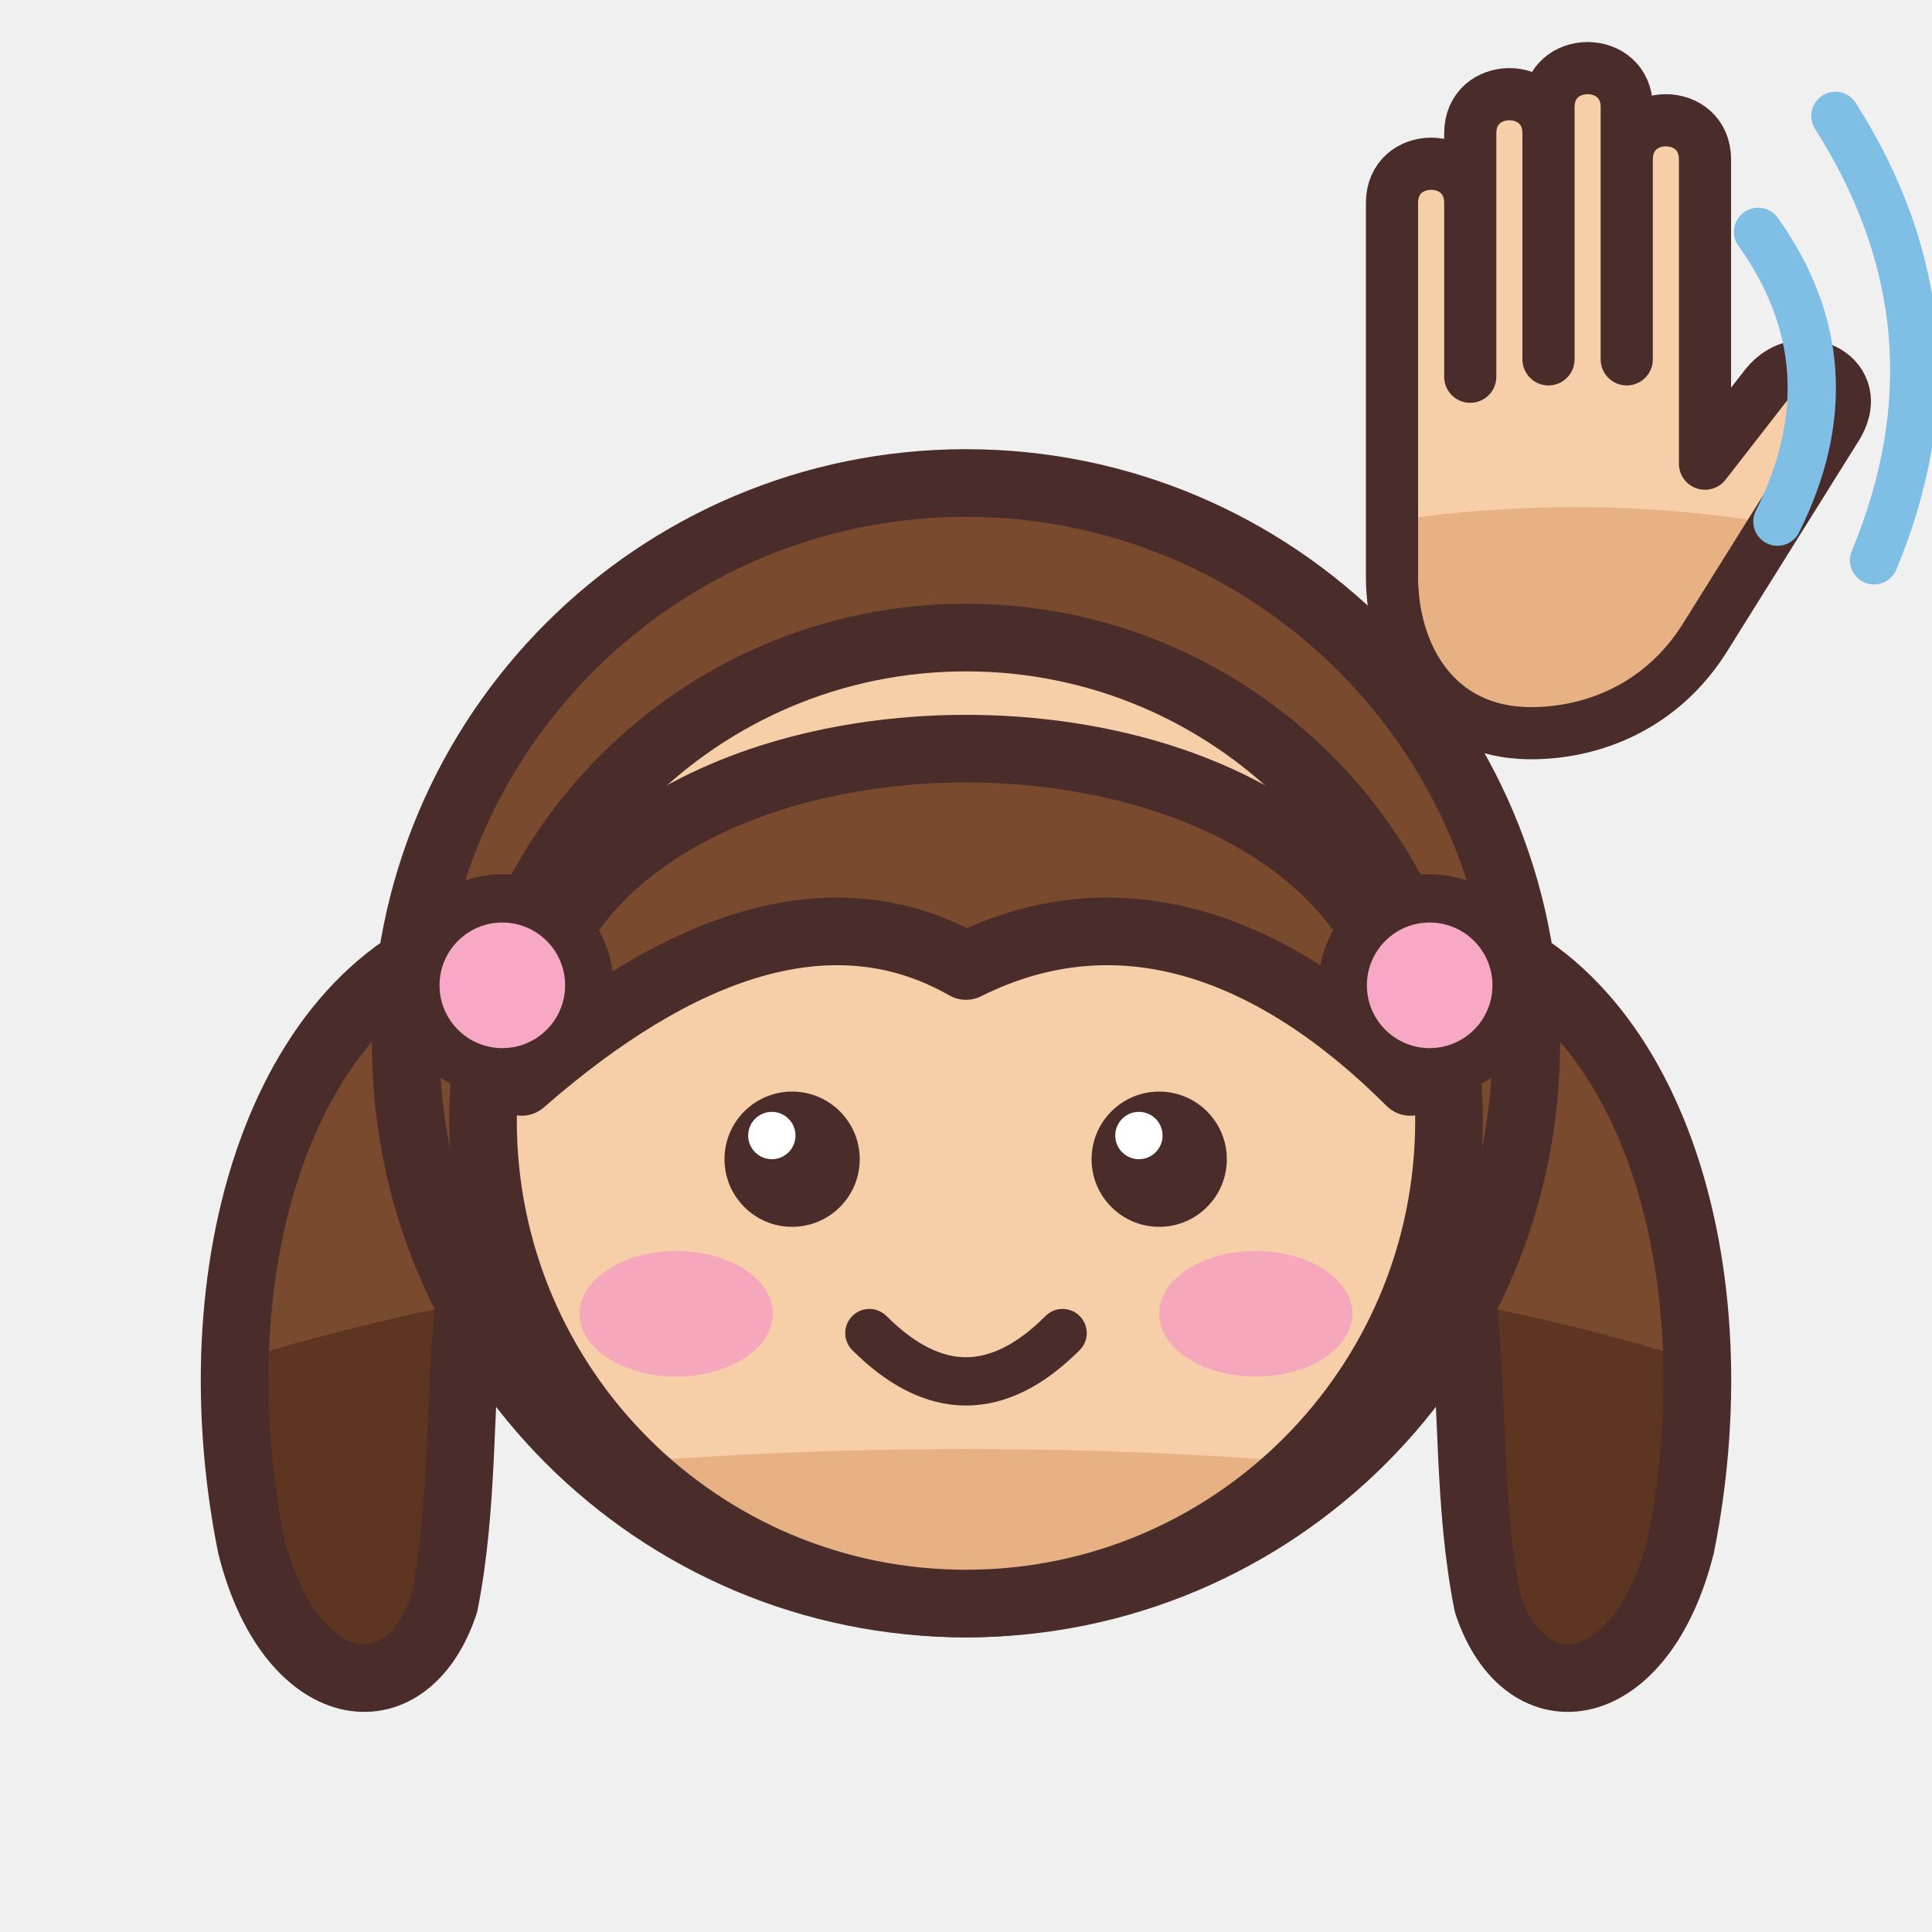
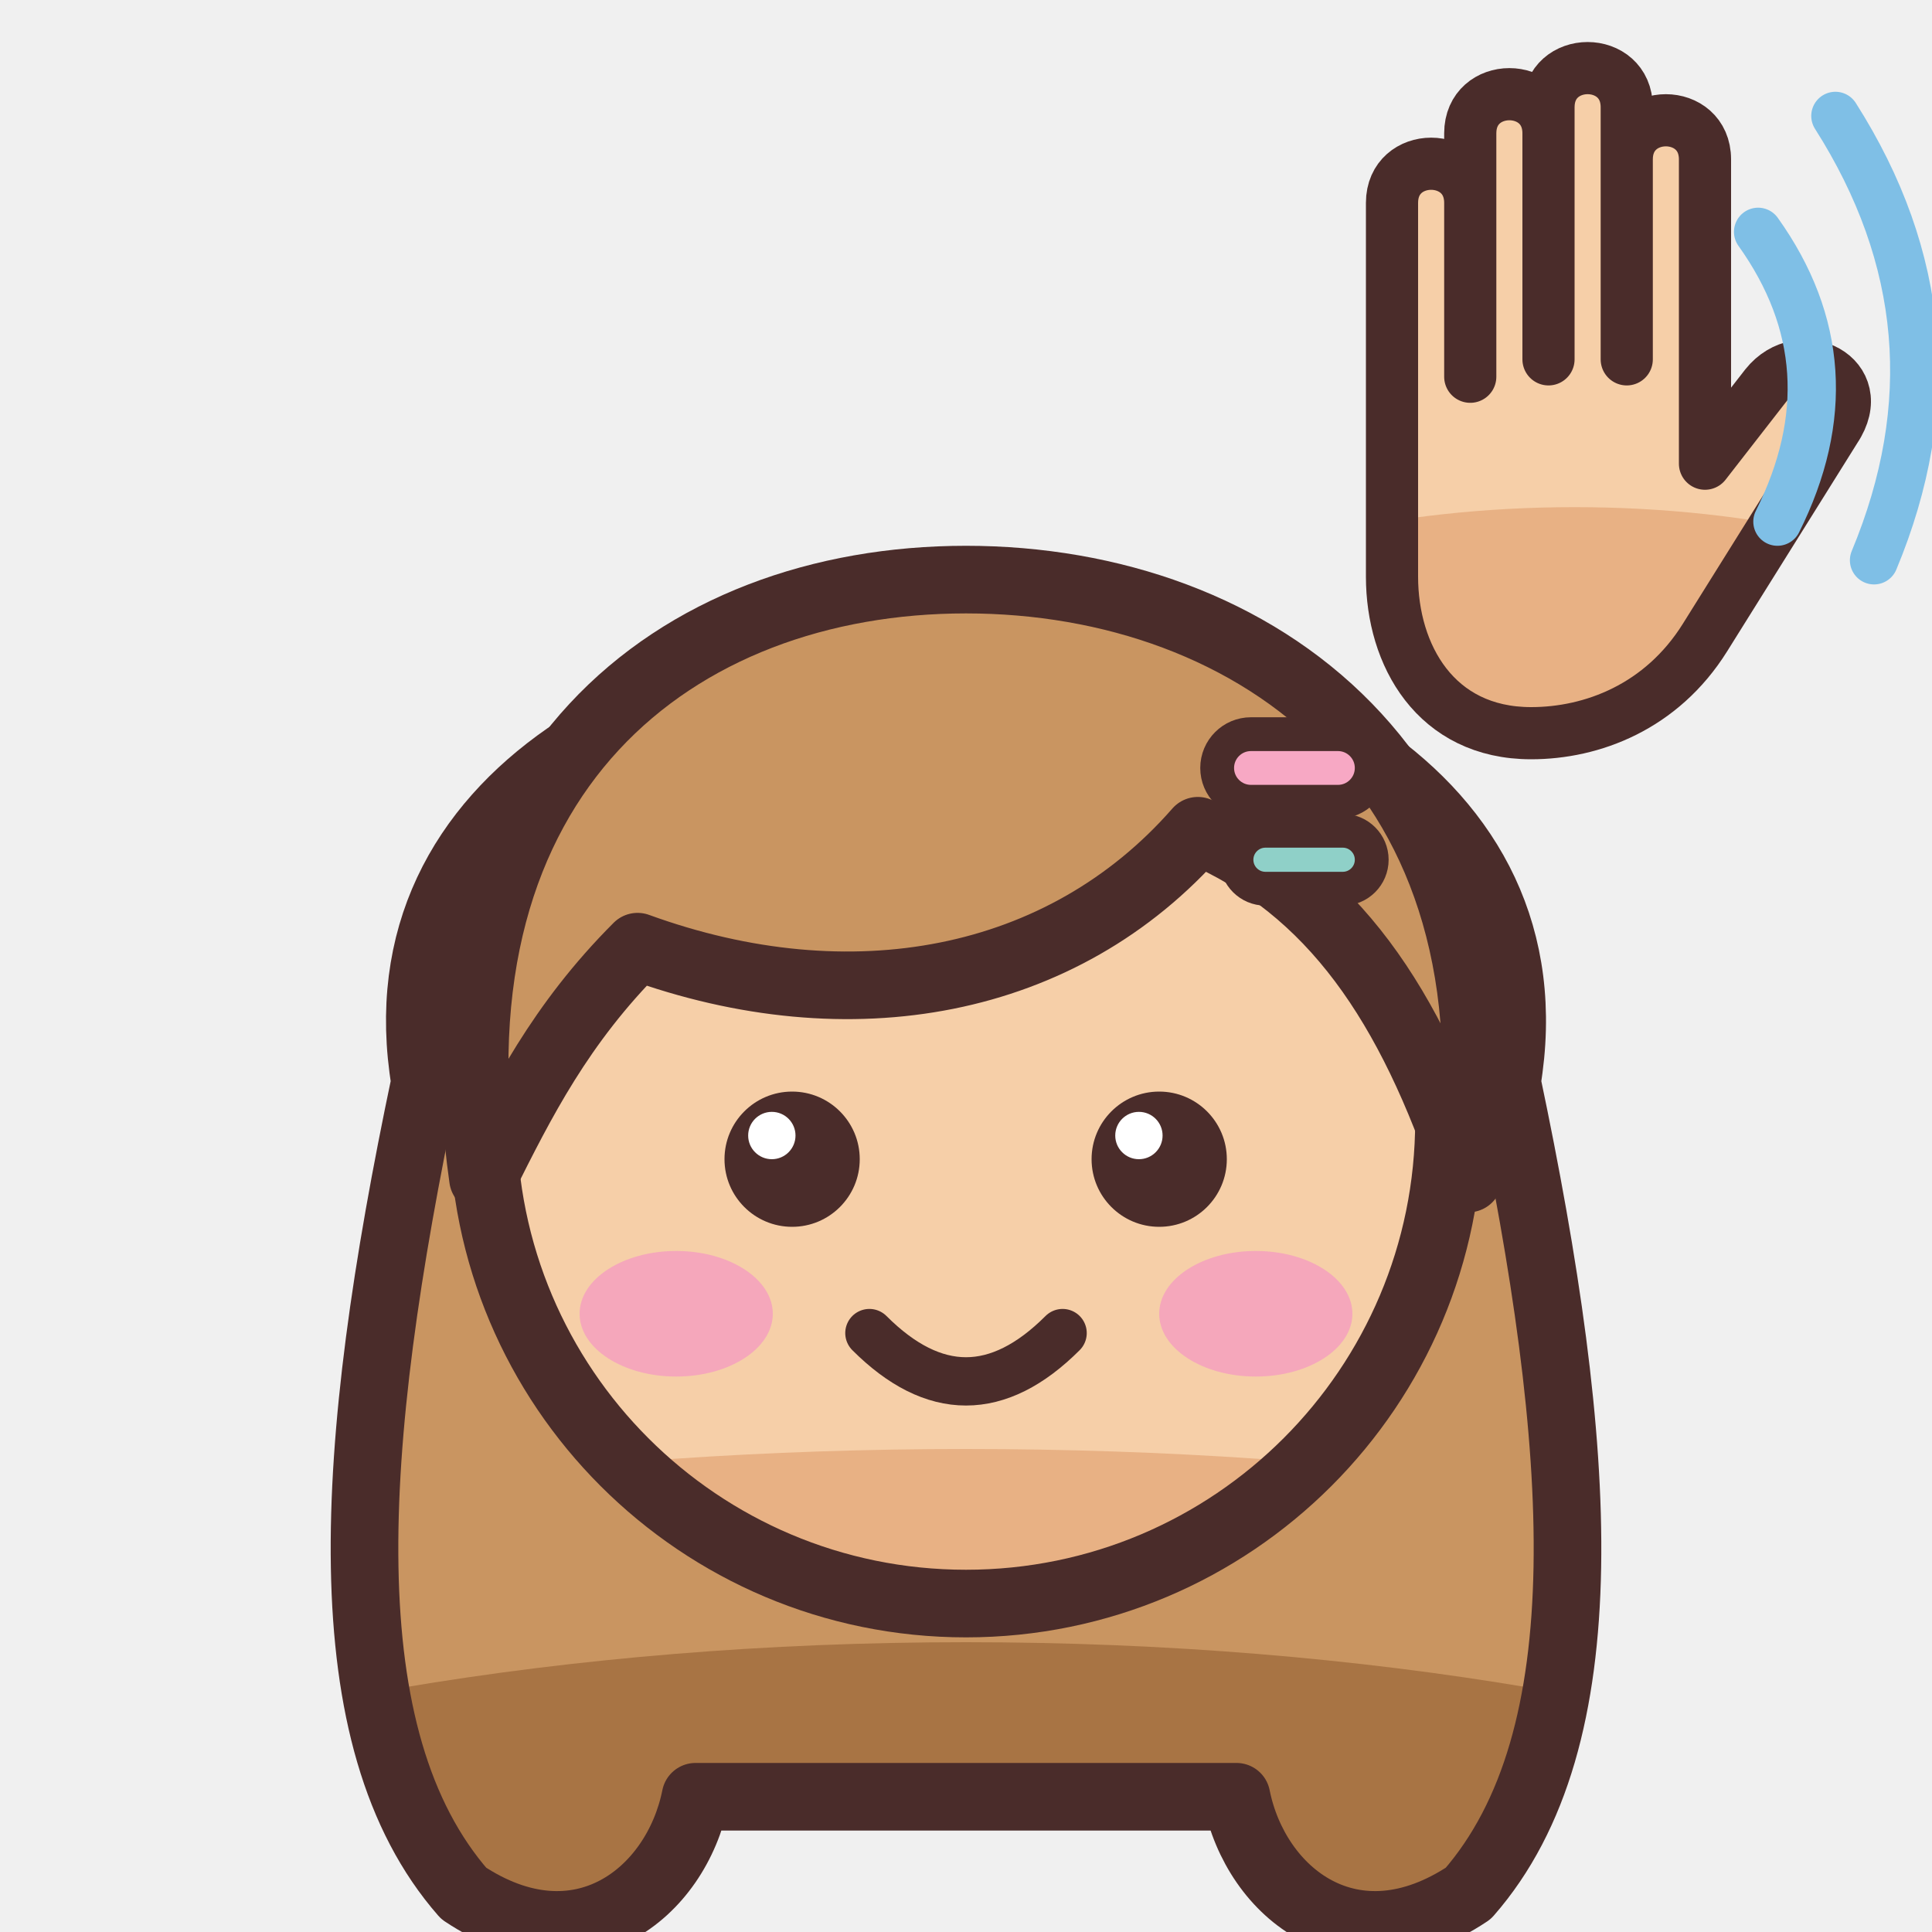
<svg xmlns="http://www.w3.org/2000/svg" viewBox="0 0 200 200">
-   <clipPath id="k730">
+   <clipPath id="k228">
    <path d="M150 120 L166 70" />
  </clipPath>
  <path d="M150 120 L166 70" fill="#F6CFA8" />
  <path d="M150 120 L166 70" fill="none" stroke="#4A2C2A" stroke-width="0" stroke-linejoin="round" />
-   <clipPath id="k732">
-     <path d="M52 96 C30 100 20 130 26 160 C30 176 42 178 46 166 C50 146 44 124 60 108Z" />
+   <clipPath id="k230">
+     <path d="M44 112 C34 52 166 52 156 112 C164 150 166 180 152 196 C140 204 130 196 128 186 L72 186 C70 196 60 204 48 196 C34 180 36 150 44 112Z" />
  </clipPath>
-   <path d="M52 96 C30 100 20 130 26 160 C30 176 42 178 46 166 C50 146 44 124 60 108Z" fill="#7A4A2E" />
-   <g clip-path="url(#k732)">
-     <ellipse cx="100" cy="210" rx="150" ry="80" fill="#5E3520" />
+   <path d="M44 112 C34 52 166 52 156 112 C164 150 166 180 152 196 C140 204 130 196 128 186 L72 186 C70 196 60 204 48 196 C34 180 36 150 44 112Z" fill="#C99561" />
+   <g clip-path="url(#k230)">
+     <ellipse cx="100" cy="230" rx="150" ry="60" fill="#A87444" />
  </g>
-   <path d="M52 96 C30 100 20 130 26 160 C30 176 42 178 46 166 C50 146 44 124 60 108Z" fill="none" stroke="#4A2C2A" stroke-width="7" stroke-linejoin="round" />
-   <clipPath id="k733">
-     <path d="M148 96 C170 100 180 130 174 160 C170 176 158 178 154 166 C150 146 156 124 140 108Z" />
-   </clipPath>
-   <path d="M148 96 C170 100 180 130 174 160 C170 176 158 178 154 166 C150 146 156 124 140 108Z" fill="#7A4A2E" />
-   <g clip-path="url(#k733)">
-     <ellipse cx="100" cy="210" rx="150" ry="80" fill="#5E3520" />
-   </g>
-   <path d="M148 96 C170 100 180 130 174 160 C170 176 158 178 154 166 C150 146 156 124 140 108Z" fill="none" stroke="#4A2C2A" stroke-width="7" stroke-linejoin="round" />
-   <clipPath id="k734">
-     <path d="M42 108 a58 58 0 1 0 116 0 a58 58 0 1 0 -116 0Z" />
-   </clipPath>
-   <path d="M42 108 a58 58 0 1 0 116 0 a58 58 0 1 0 -116 0Z" fill="#7A4A2E" />
-   <g clip-path="url(#k734)">
-     <ellipse cx="100" cy="210" rx="150" ry="80" fill="#5E3520" />
-   </g>
-   <path d="M42 108 a58 58 0 1 0 116 0 a58 58 0 1 0 -116 0Z" fill="none" stroke="#4A2C2A" stroke-width="7" stroke-linejoin="round" />
-   <clipPath id="k744">
+   <path d="M44 112 C34 52 166 52 156 112 C164 150 166 180 152 196 C140 204 130 196 128 186 L72 186 C70 196 60 204 48 196 C34 180 36 150 44 112Z" fill="none" stroke="#4A2C2A" stroke-width="7" stroke-linejoin="round" />
+   <clipPath id="k240">
    <path d="M50 116 a50 50 0 1 0 100 0 a50 50 0 1 0 -100 0Z" />
  </clipPath>
  <path d="M50 116 a50 50 0 1 0 100 0 a50 50 0 1 0 -100 0Z" fill="#F6CFA8" />
-   <g clip-path="url(#k744)">
+   <g clip-path="url(#k240)">
    <ellipse cx="100" cy="200" rx="150" ry="50" fill="#E8B184" />
  </g>
  <path d="M50 116 a50 50 0 1 0 100 0 a50 50 0 1 0 -100 0Z" fill="none" stroke="#4A2C2A" stroke-width="7" stroke-linejoin="round" />
-   <clipPath id="k738">
-     <path d="M54 112 C52 66 148 66 146 112 C132 98 116 92 100 100 C86 92 70 98 54 112Z" />
+   <clipPath id="k234">
+     <path d="M50 122 C44 80 70 60 100 60 C130 60 158 80 152 122 C146 104 138 92 124 86 C110 102 88 106 66 98 C58 106 54 114 50 122Z" />
  </clipPath>
-   <path d="M54 112 C52 66 148 66 146 112 C132 98 116 92 100 100 C86 92 70 98 54 112Z" fill="#7A4A2E" />
-   <g clip-path="url(#k738)">
-     <ellipse cx="100" cy="120" rx="150" ry="16" fill="#5E3520" />
+   <path d="M50 122 C44 80 70 60 100 60 C130 60 158 80 152 122 C146 104 138 92 124 86 C110 102 88 106 66 98 C58 106 54 114 50 122Z" fill="#C99561" />
+   <g clip-path="url(#k234)">
+     <ellipse cx="100" cy="130" rx="150" ry="16" fill="#A87444" />
  </g>
-   <path d="M54 112 C52 66 148 66 146 112 C132 98 116 92 100 100 C86 92 70 98 54 112Z" fill="none" stroke="#4A2C2A" stroke-width="7" stroke-linejoin="round" />
-   <clipPath id="k739">
-     <path d="M43 102 a9 9 0 1 0 18 0 a9 9 0 1 0 -18 0Z" />
+   <path d="M50 122 C44 80 70 60 100 60 C130 60 158 80 152 122 C146 104 138 92 124 86 C110 102 88 106 66 98 C58 106 54 114 50 122Z" fill="none" stroke="#4A2C2A" stroke-width="7" stroke-linejoin="round" />
+   <clipPath id="k235">
+     <path d="M129.5 76 h9.0 a3.5 3.5 0 0 1 3.5 3.5 v0.0 a3.5 3.5 0 0 1 -3.5 3.5 h-9.0 a3.5 3.5 0 0 1 -3.5 -3.5 v-0.0 a3.5 3.5 0 0 1 3.5 -3.5Z" />
  </clipPath>
-   <path d="M43 102 a9 9 0 1 0 18 0 a9 9 0 1 0 -18 0Z" fill="#F7A8C4" />
-   <g clip-path="url(#k739)">
-     <ellipse cx="100" cy="210" rx="150" ry="80" fill="#E883A8" />
-   </g>
-   <path d="M43 102 a9 9 0 1 0 18 0 a9 9 0 1 0 -18 0Z" fill="none" stroke="#4A2C2A" stroke-width="5" stroke-linejoin="round" />
-   <clipPath id="k740">
-     <path d="M139 102 a9 9 0 1 0 18 0 a9 9 0 1 0 -18 0Z" />
+   <path d="M129.5 76 h9.0 a3.5 3.5 0 0 1 3.5 3.5 v0.0 a3.5 3.5 0 0 1 -3.5 3.5 h-9.0 a3.5 3.5 0 0 1 -3.5 -3.5 v-0.0 a3.5 3.5 0 0 1 3.5 -3.5Z" fill="#F7A8C4" />
+   <path d="M129.5 76 h9.0 a3.5 3.5 0 0 1 3.5 3.5 v0.0 a3.5 3.5 0 0 1 -3.5 3.5 h-9.0 a3.5 3.5 0 0 1 -3.5 -3.5 v-0.0 a3.5 3.5 0 0 1 3.5 -3.5Z" fill="none" stroke="#4A2C2A" stroke-width="3.5" stroke-linejoin="round" />
+   <clipPath id="k236">
+     <path d="M131 86 h8 a3 3 0 0 1 3 3 v0 a3 3 0 0 1 -3 3 h-8 a3 3 0 0 1 -3 -3 v0 a3 3 0 0 1 3 -3Z" />
  </clipPath>
-   <path d="M139 102 a9 9 0 1 0 18 0 a9 9 0 1 0 -18 0Z" fill="#F7A8C4" />
-   <g clip-path="url(#k740)">
-     <ellipse cx="100" cy="210" rx="150" ry="80" fill="#E883A8" />
-   </g>
-   <path d="M139 102 a9 9 0 1 0 18 0 a9 9 0 1 0 -18 0Z" fill="none" stroke="#4A2C2A" stroke-width="5" stroke-linejoin="round" />
+   <path d="M131 86 h8 a3 3 0 0 1 3 3 v0 a3 3 0 0 1 -3 3 h-8 a3 3 0 0 1 -3 -3 v0 a3 3 0 0 1 3 -3Z" fill="#8FD0C8" />
+   <path d="M131 86 h8 a3 3 0 0 1 3 3 v0 a3 3 0 0 1 -3 3 h-8 a3 3 0 0 1 -3 -3 v0 a3 3 0 0 1 3 -3Z" fill="none" stroke="#4A2C2A" stroke-width="3.5" stroke-linejoin="round" />
  <circle cx="82" cy="120" r="7" fill="#4A2C2A" />
  <circle cx="79.9" cy="117.55" r="2.45" fill="#fff" />
  <circle cx="120" cy="120" r="7" fill="#4A2C2A" />
  <circle cx="117.9" cy="117.55" r="2.45" fill="#fff" />
  <ellipse cx="70" cy="136" rx="10" ry="6.5" fill="#F49AC1" opacity=".75" />
  <ellipse cx="130" cy="136" rx="10" ry="6.5" fill="#F49AC1" opacity=".75" />
  <path d="M90 138 Q100 148 110 138" fill="none" stroke="#4A2C2A" stroke-width="5" stroke-linecap="round" stroke-linejoin="round" />
  <g transform="translate(118 -6) scale(.45)">
-     <clipPath id="k731">
+     <clipPath id="k229">
      <path d="M58 116 V60 C58 48 76 48 76 60 V100 V44 C76 32 94 32 94 44 V96 V38 C94 26 112 26 112 38 V96 V50 C112 38 130 38 130 50 V120 L144 102 C152 92 168 100 160 112 L130 160 C120 176 104 182 90 182 C68 182 58 164 58 146Z" />
    </clipPath>
    <path d="M58 116 V60 C58 48 76 48 76 60 V100 V44 C76 32 94 32 94 44 V96 V38 C94 26 112 26 112 38 V96 V50 C112 38 130 38 130 50 V120 L144 102 C152 92 168 100 160 112 L130 160 C120 176 104 182 90 182 C68 182 58 164 58 146Z" fill="#F6CFA8" />
-     <g clip-path="url(#k731)">
+     <g clip-path="url(#k229)">
      <ellipse cx="100" cy="210" rx="150" ry="80" fill="#E8B184" />
    </g>
    <path d="M58 116 V60 C58 48 76 48 76 60 V100 V44 C76 32 94 32 94 44 V96 V38 C94 26 112 26 112 38 V96 V50 C112 38 130 38 130 50 V120 L144 102 C152 92 168 100 160 112 L130 160 C120 176 104 182 90 182 C68 182 58 164 58 146Z" fill="none" stroke="#4A2C2A" stroke-width="12" stroke-linejoin="round" />
  </g>
  <path d="M182 24 q10 14 2 30 M190 12 q14 22 4 46" fill="none" stroke="#7FBFE6" stroke-width="5" stroke-linecap="round" stroke-linejoin="round" />
</svg>
